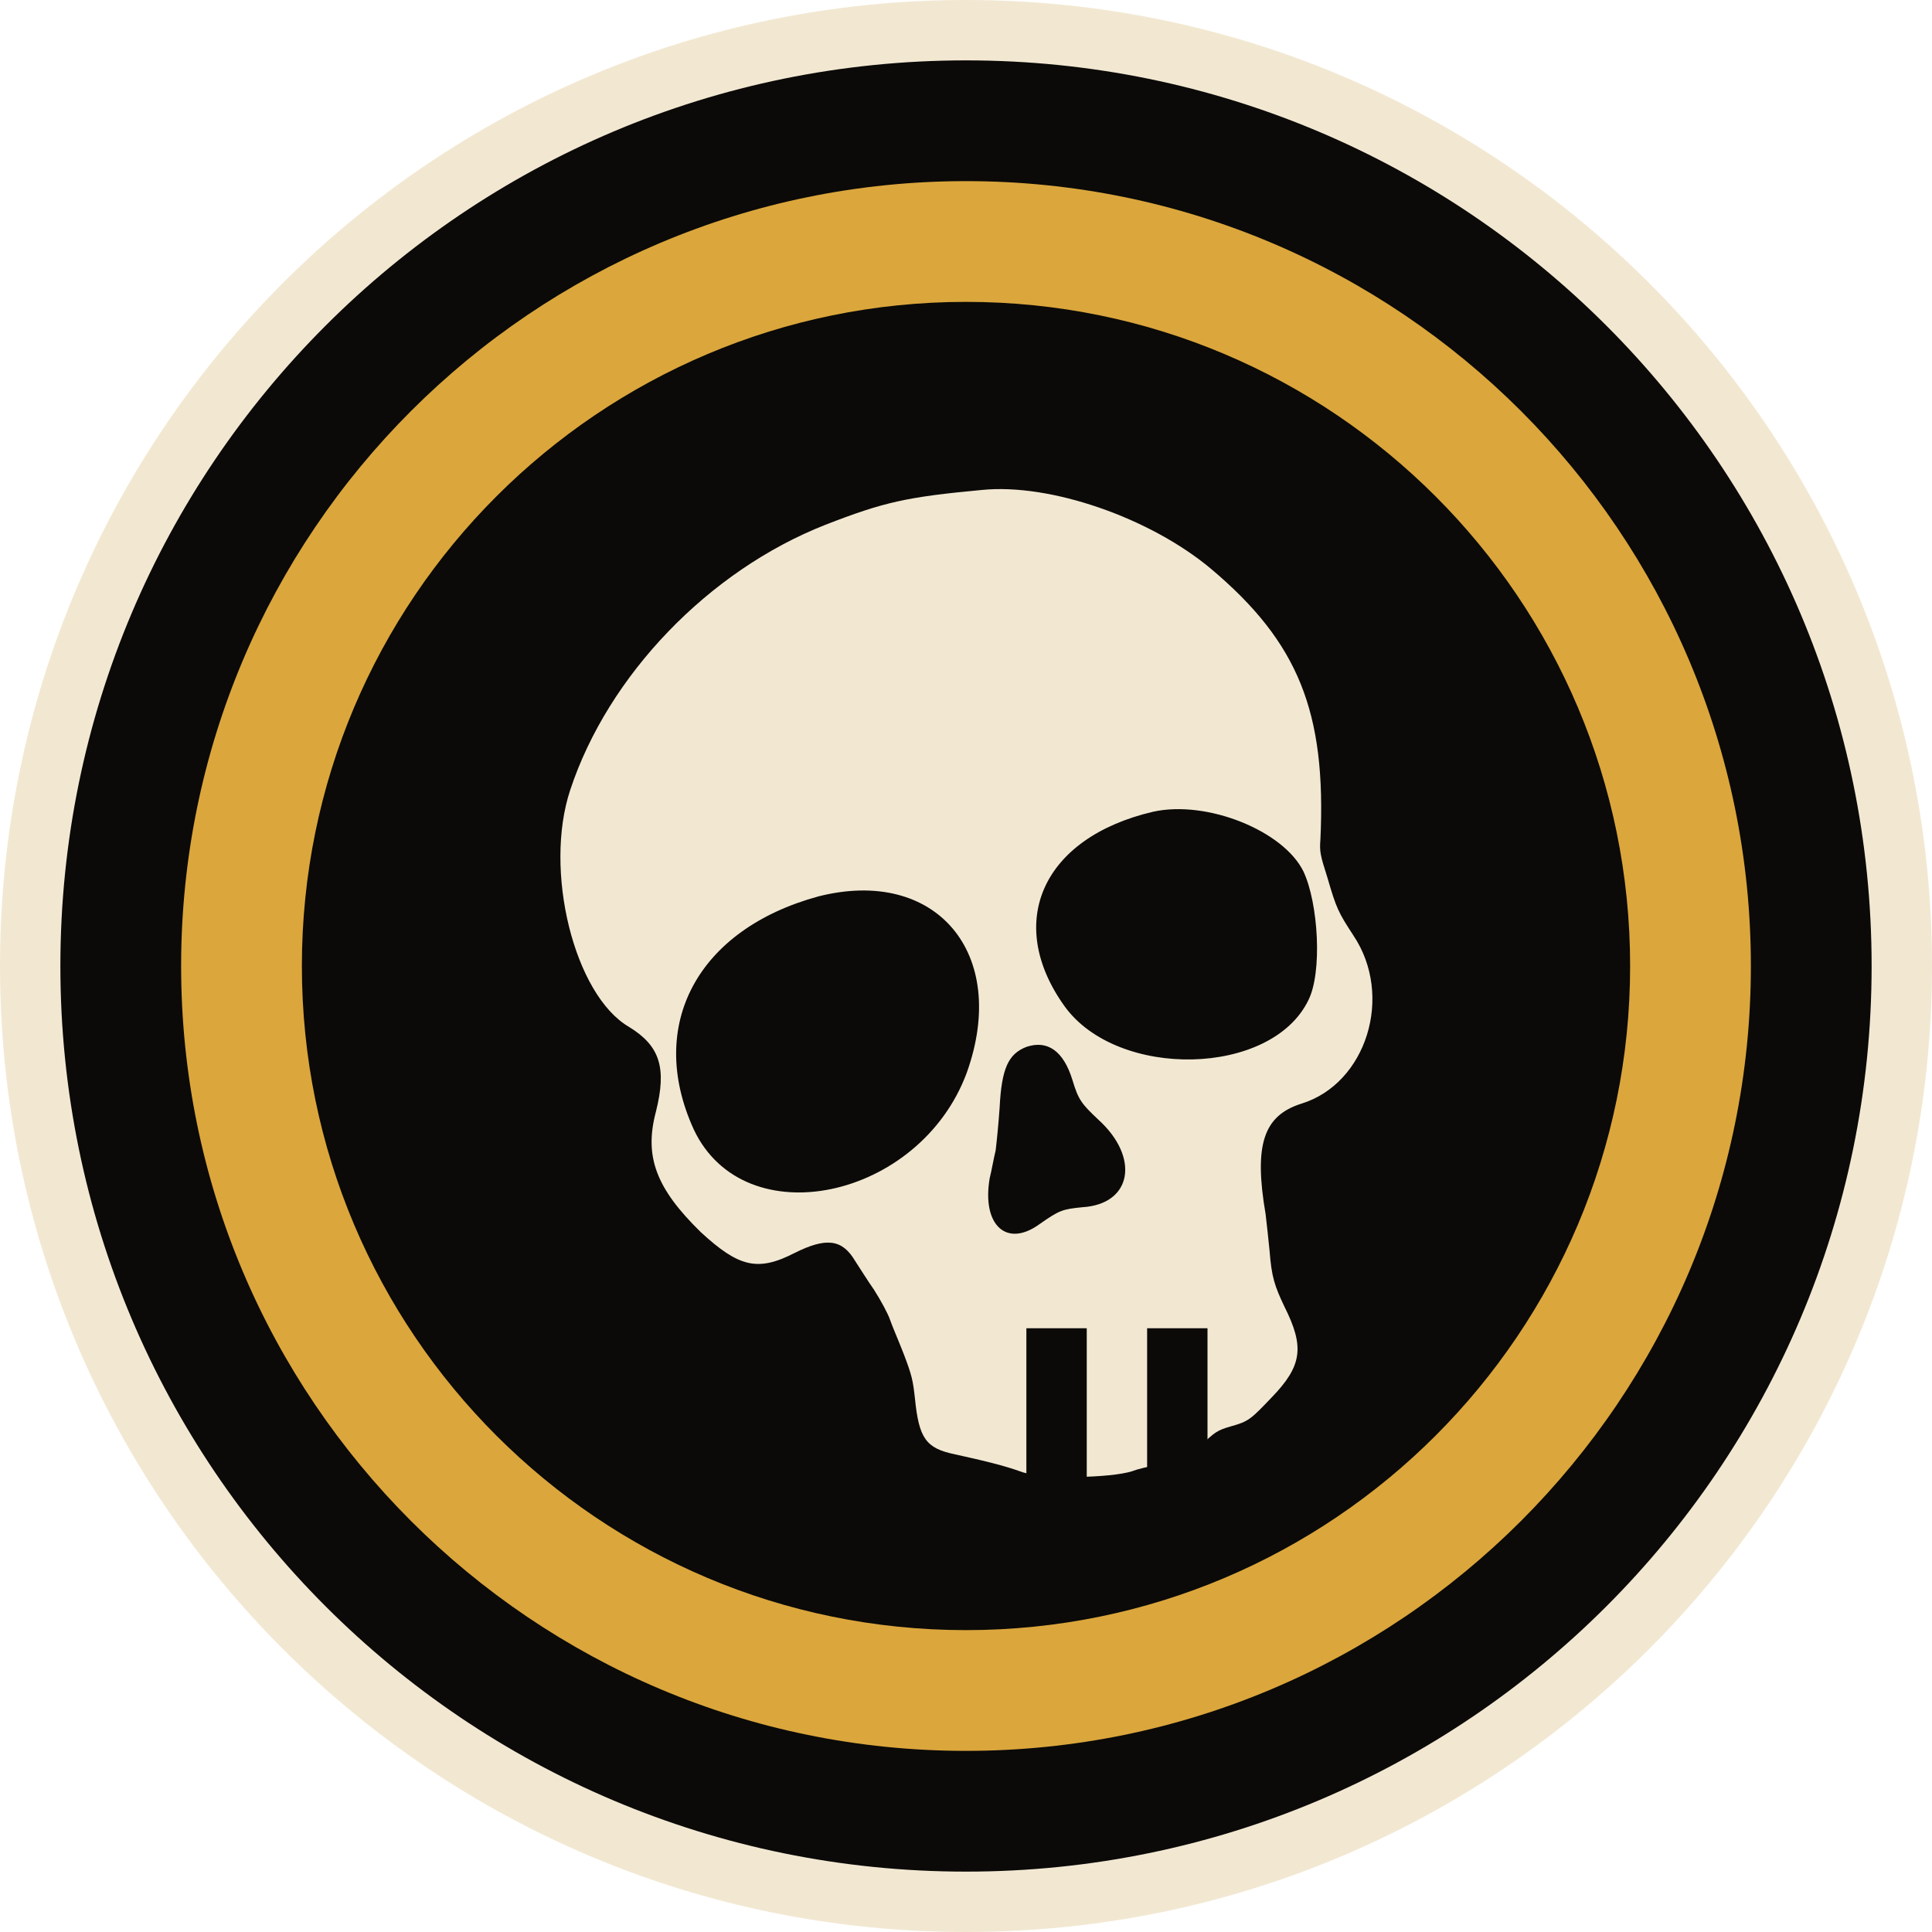
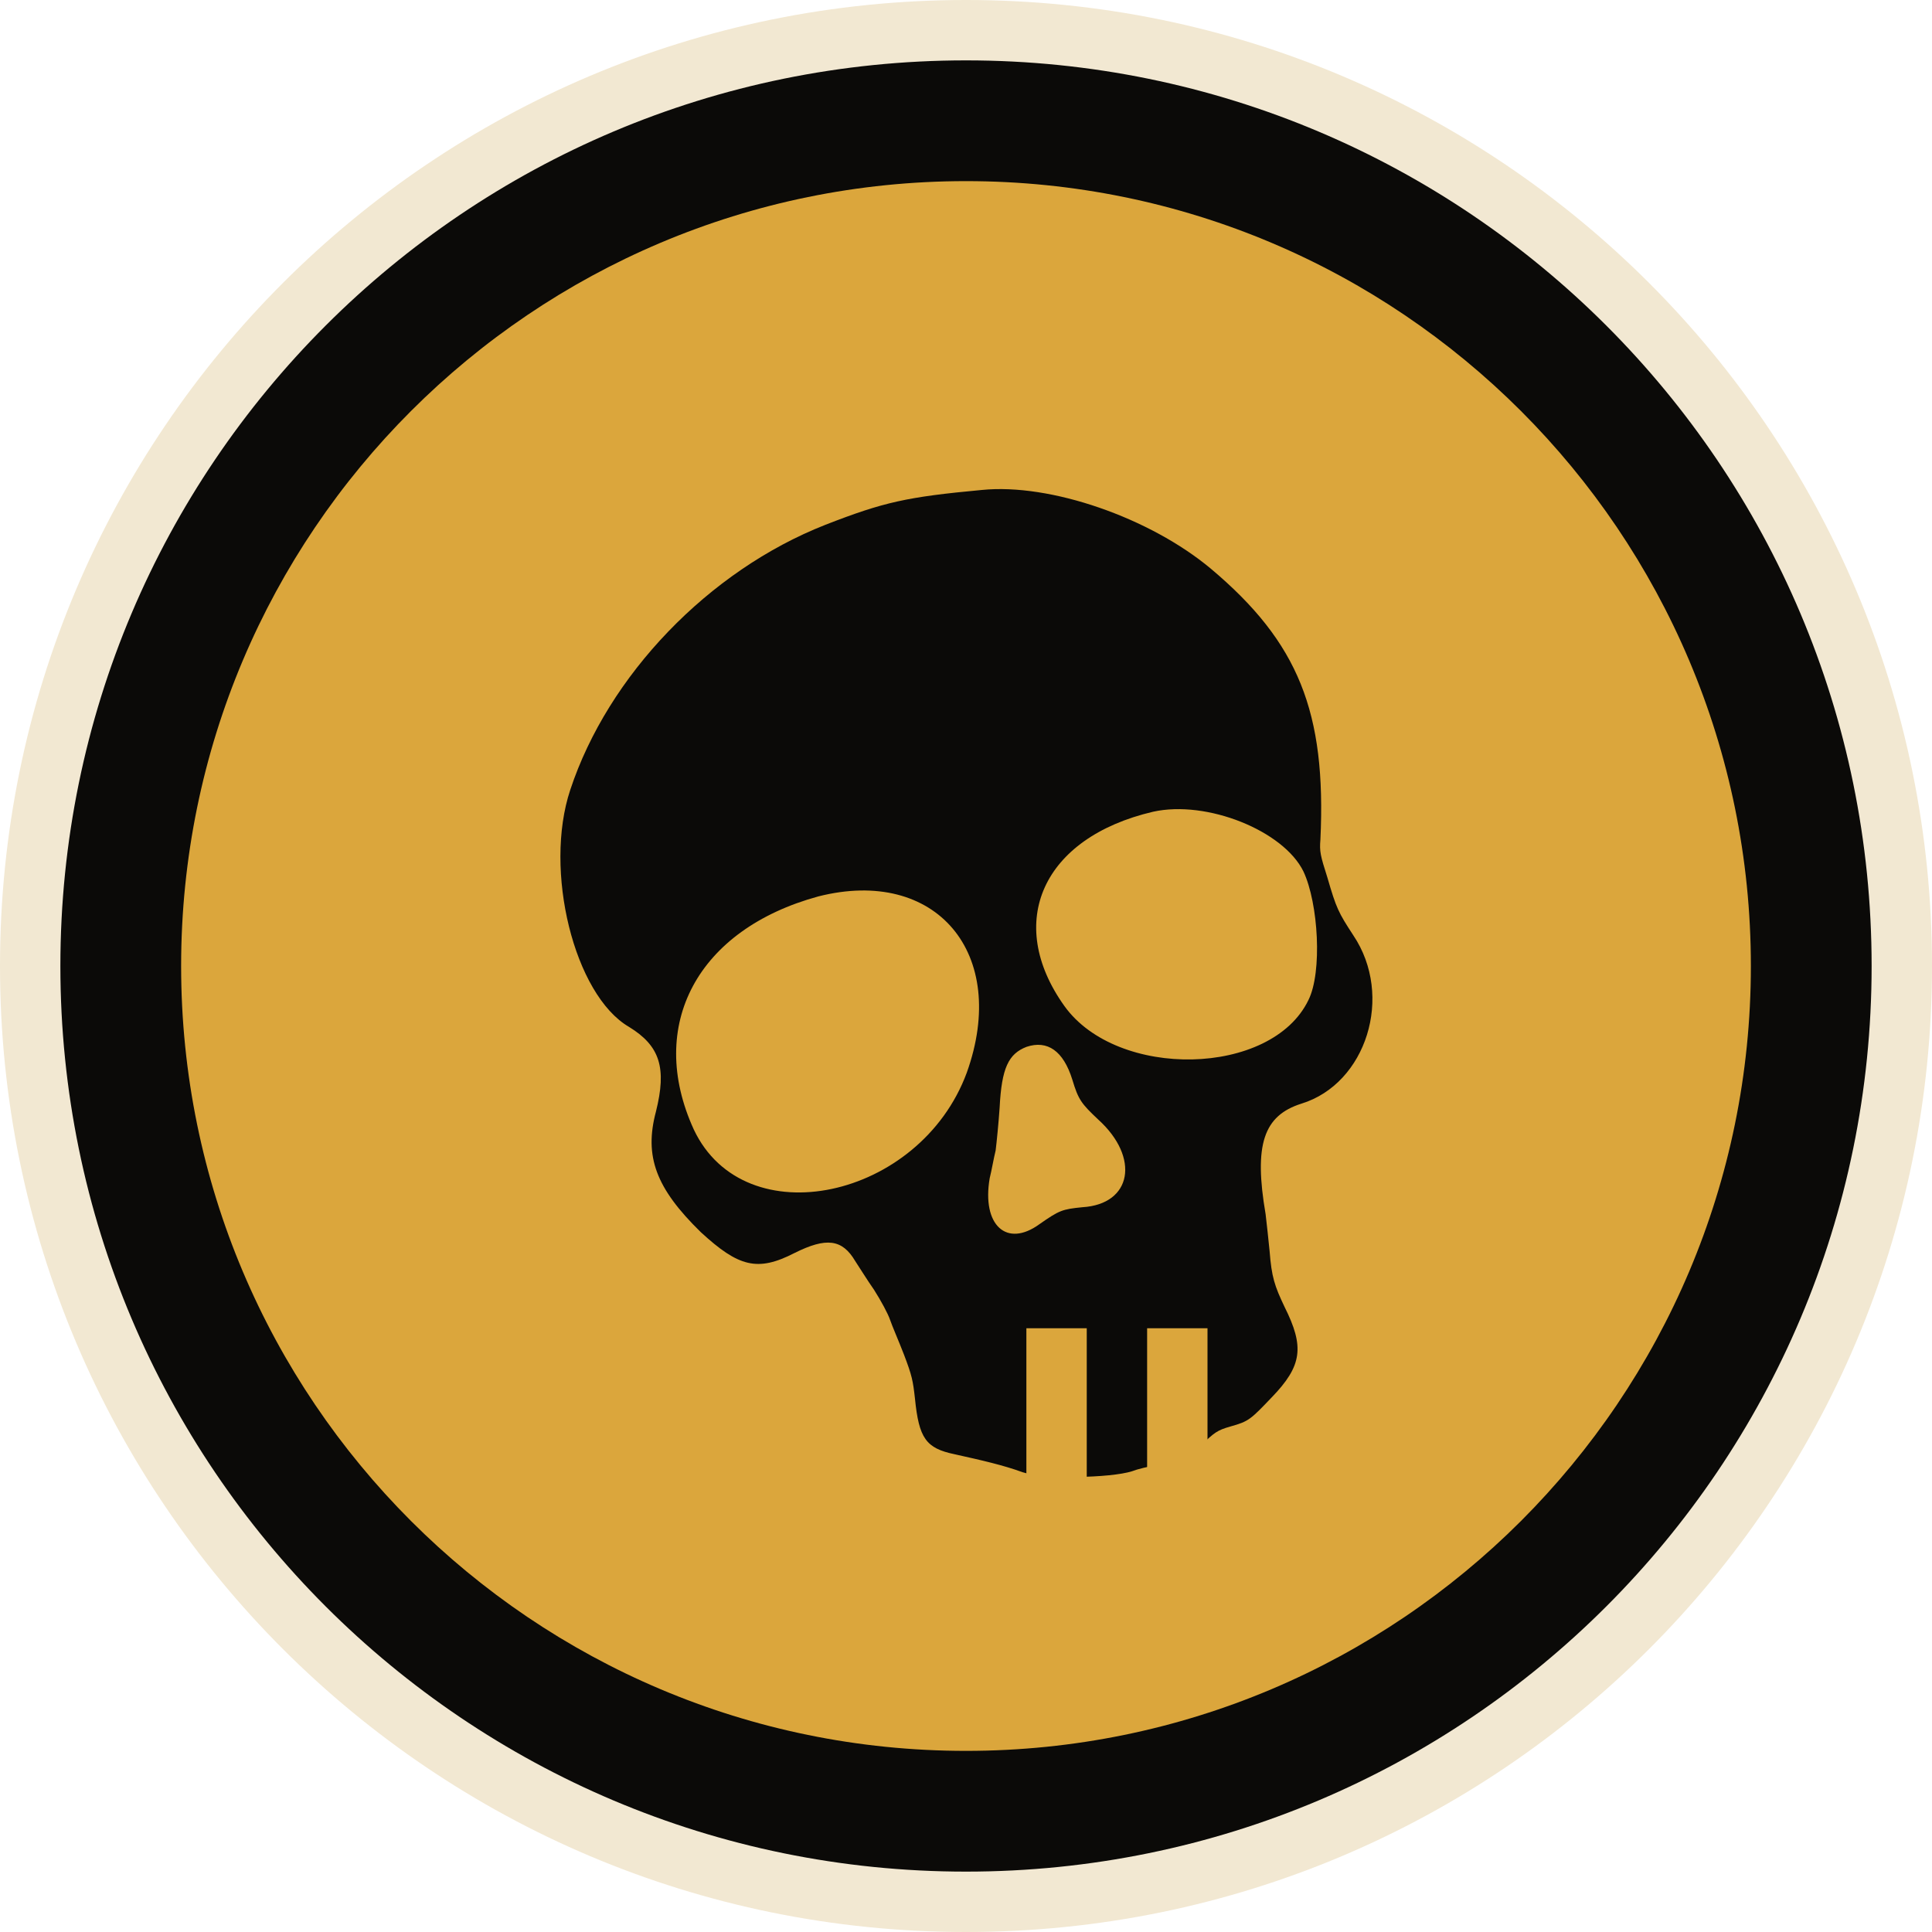
<svg xmlns="http://www.w3.org/2000/svg" viewBox="0 0 32 32" width="32" height="32">
  <circle cx="16" cy="16" r="16" fill="#f2e8d2" />
  <circle cx="16" cy="16" r="15" fill="#0b0a08" />
  <circle cx="16" cy="16" r="13" fill="#dba63c" />
-   <circle cx="16" cy="16" r="11" fill="#0b0a08" />
-   <path fill="#f2e8d2" fill-rule="evenodd" transform="translate(9 8) scale(0.165)" d="M44 0.7C36.5 1.4 34.2 1.9 28.3 4.2C16.6 8.8 6.5 19.3 2.7 30.8C0 38.9 3.1 51.4 8.6 54.6C11.7 56.5 12.4 58.7 11.3 63.1C10.1 67.6 11.3 70.8 15.8 75.2C19.6 78.7 21.5 79.2 25.2 77.3C28.4 75.7 30 75.9 31.3 78.1C31.7 78.7 32.5 80 33.2 81C33.9 82.1 34.6 83.4 34.8 84C35 84.6 35.7 86.2 36.2 87.5C37 89.6 37.1 90.1 37.3 91.9C37.7 95.9 38.4 96.9 41.3 97.5C44 98.1 46.2 98.6 48.1 99.3C50.2 100 56.9 99.9 59.1 99.2C59.6 99 60.8 98.7 61.6 98.6C64.1 98.3 64.3 98.2 66 96.6C67.4 95.3 67.6 95.1 69 94.7C70.8 94.2 71 94 73.1 91.8C76.2 88.6 76.4 86.7 74.4 82.7C73.4 80.6 73.1 79.7 72.9 77.1C72.8 76 72.6 74.3 72.5 73.4C71.3 66.4 72.3 63.5 76.1 62.3C82.6 60.3 85.4 51.5 81.3 45.4C79.8 43.1 79.6 42.7 78.7 39.6C78 37.4 77.9 37 78 35.8C78.6 23 75.8 16 67 8.6C60.9 3.5 50.9 0 44 0.7ZM61.2 33C50.1 35.6 46.3 44.1 52.3 52.5C57.6 59.9 73.1 59.6 76.8 51.9C78.2 49.1 77.8 42.2 76.3 39C74.3 34.9 66.6 31.8 61.2 33ZM27.6 41.5C15.5 44.8 10.3 54.4 15.1 64.9C20.2 75.7 37.8 71.9 42.5 59.2C46.8 47.2 39.4 38.5 27.6 41.5ZM48.5 56.6C46.7 57.3 46 58.7 45.8 62.7C45.7 64.2 45.5 66.2 45.4 67C45.2 67.8 45 69 44.8 69.8C44 74.5 46.5 76.8 49.8 74.4C51.8 73 52.1 72.9 54.1 72.7C59.1 72.4 59.9 67.7 55.7 63.9C54 62.3 53.7 61.9 53.1 59.9C52.2 57 50.6 55.9 48.5 56.6Z" />
-   <path fill="#0b0a08" d="M17 22h1v3h-1zM19 22h1v3h-1z" />
+   <path fill="#0b0a08" fill-rule="evenodd" transform="translate(9 8) scale(0.165)" d="M44 0.7C36.5 1.4 34.2 1.9 28.3 4.2C16.6 8.8 6.5 19.3 2.7 30.8C0 38.9 3.1 51.4 8.6 54.6C11.7 56.5 12.4 58.7 11.3 63.1C10.1 67.6 11.3 70.8 15.8 75.2C19.6 78.7 21.5 79.2 25.2 77.3C28.4 75.7 30 75.9 31.3 78.1C31.7 78.7 32.5 80 33.2 81C33.9 82.1 34.6 83.4 34.8 84C35 84.6 35.7 86.2 36.2 87.5C37 89.6 37.1 90.1 37.3 91.9C37.7 95.9 38.4 96.9 41.3 97.5C44 98.1 46.2 98.6 48.1 99.3C50.2 100 56.9 99.9 59.1 99.2C59.6 99 60.8 98.7 61.6 98.6C64.1 98.3 64.3 98.2 66 96.6C67.4 95.3 67.6 95.1 69 94.7C70.8 94.2 71 94 73.1 91.8C76.2 88.6 76.4 86.7 74.4 82.7C73.4 80.6 73.1 79.7 72.9 77.1C72.8 76 72.6 74.3 72.5 73.4C71.3 66.4 72.3 63.5 76.1 62.3C82.6 60.3 85.4 51.5 81.3 45.4C79.8 43.1 79.6 42.7 78.7 39.6C78 37.4 77.9 37 78 35.8C78.6 23 75.8 16 67 8.6C60.9 3.5 50.9 0 44 0.7ZM61.2 33C50.1 35.6 46.3 44.1 52.3 52.5C57.6 59.9 73.1 59.6 76.8 51.9C78.2 49.1 77.8 42.2 76.3 39C74.3 34.9 66.6 31.8 61.2 33ZM27.6 41.5C15.5 44.8 10.3 54.4 15.1 64.9C20.2 75.7 37.8 71.9 42.5 59.2C46.8 47.2 39.4 38.5 27.6 41.5ZM48.5 56.6C46.7 57.3 46 58.7 45.8 62.7C45.7 64.2 45.5 66.2 45.4 67C45.2 67.8 45 69 44.8 69.8C44 74.5 46.5 76.8 49.8 74.4C51.8 73 52.1 72.9 54.1 72.7C59.1 72.4 59.9 67.7 55.7 63.9C54 62.3 53.7 61.9 53.1 59.9C52.2 57 50.6 55.9 48.5 56.6Z" />
+   <path fill="#dba63c" d="M17 22h1v3h-1zM19 22h1v3h-1z" />
</svg>
